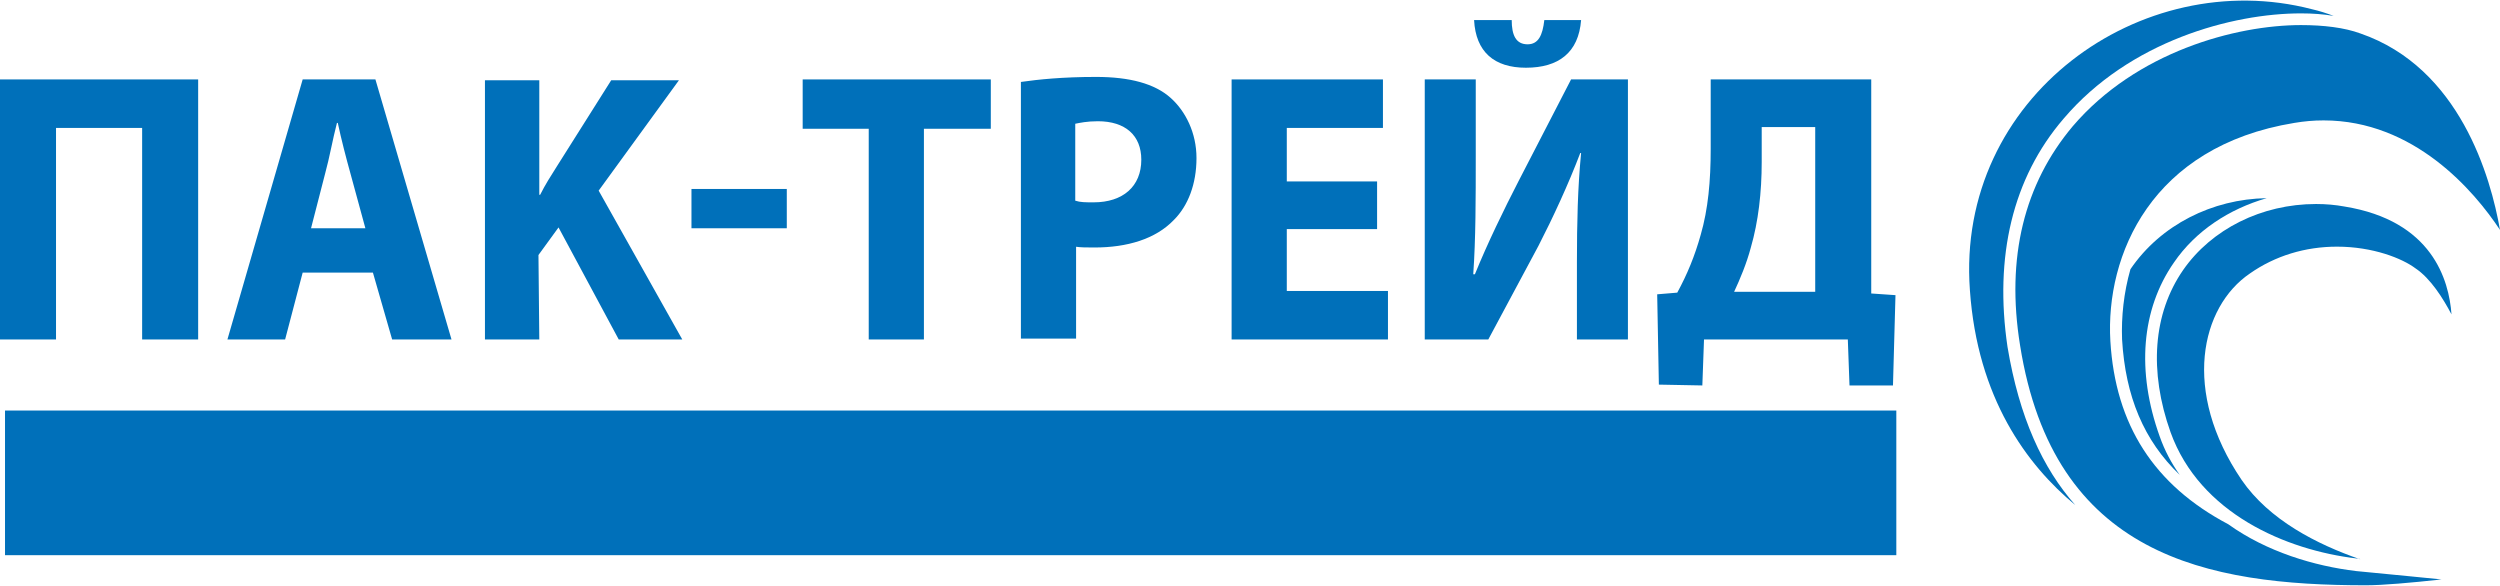
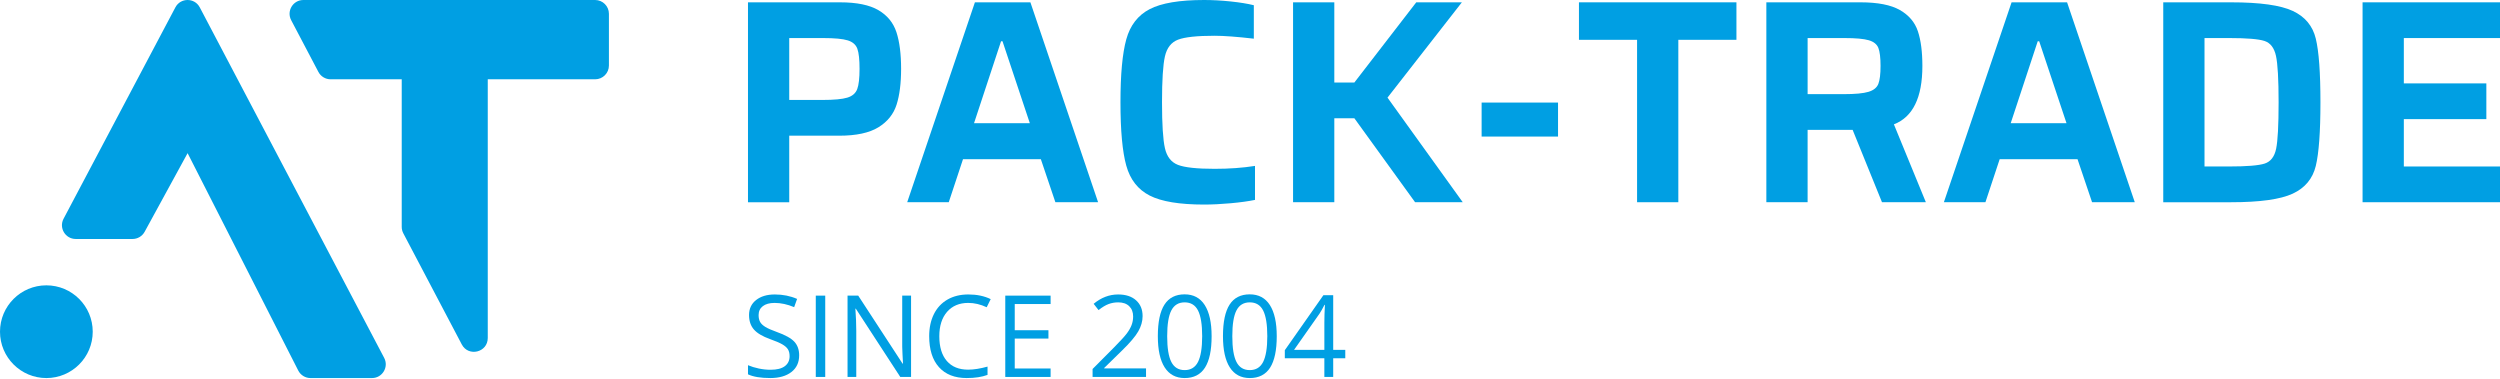
- <svg xmlns="http://www.w3.org/2000/svg" version="1.1" id="Слой_1" x="0px" y="0px" width="299px" height="70px" viewBox="0 0 299 70" style="enable-background:new 0 0 299 70;" xml:space="preserve">
-   <style type="text/css">
- 	.st0{fill:#0070BA;}
- </style>
+ <svg xmlns="http://www.w3.org/2000/svg" version="1.1" id="Слой_1" x="0px" y="0px" width="299px" height="45.215px" viewBox="0 0 299 45.215" enable-background="new 0 0 299 45.215" xml:space="preserve">
  <g>
-     <path class="st0" d="M260,31.4c2.6-3.8,6.6-6.4,11.1-7.7c-6.5,0.1-12.7,3.2-16.3,8.5c-0.8,2.8-1.1,5.7-1,8.4   c0.4,6.8,2.6,12.1,6.9,16.2c-1-1.4-1.8-2.9-2.4-4.6C255.5,44.4,256.1,37,260,31.4z" />
-     <path class="st0" d="M246.8,14.2c7.9-9.3,20.2-12.6,28.4-12.6c1.4,0,2.7,0.1,3.9,0.3c-0.8-0.3-1.7-0.6-2.6-0.8   c-20.4-5.3-42.6,10.5-40.9,33.6c0.9,12.9,6.8,20.9,12.6,25.7c-3.9-4.4-6.7-10.5-8.1-18.9C238.5,30.7,240.7,21.3,246.8,14.2z" />
-     <path class="st0" d="M282.3,4c-1.9-0.7-4.4-1-7.1-1c-7.8,0-19.7,3.2-27.3,12.1c-5.8,6.9-8,15.7-6.3,26.2   c4,25.2,22.3,28.7,41.4,28.7l0,0c1.9,0,5.4-0.3,9-0.7c-1.8-0.2-5.2-0.5-10.2-1c-5-0.6-10.7-2.3-15.3-5.6   c-8.9-4.7-13.5-11.9-14.1-21.9c-0.6-10.3,4.9-23.3,22-26.1c1.2-0.2,2.3-0.3,3.5-0.3c10.8,0,18,8.4,21.1,13.1   C297.9,21.2,294.2,8.1,282.3,4z" />
-     <path class="st0" d="M269.1,32.7c3-2.1,6.6-3.2,10.4-3.2c4.3,0,7.8,1.4,9.4,2.6c1.8,1.2,3.3,3.6,4.3,5.5   c-0.3-4.1-2.3-11.2-12.8-12.9c-1.1-0.2-2.2-0.3-3.4-0.3c-6.5,0-12.5,3-15.9,7.9c-3.6,5.2-4.1,12.1-1.5,19.4   c3.5,9.7,13.8,14.1,22.3,15.1c0.1,0,0.3,0,0.4,0.1c-5.2-1.8-10.9-4.7-14.2-9.5C260.9,46.8,263.2,36.7,269.1,32.7z" />
-     <polygon class="st0" points="6.7,15.3 17,15.3 17,40.6 23.7,40.6 23.7,9.5 0,9.5 0,40.6 6.7,40.6  " />
-     <path class="st0" d="M36.2,32.6h8.4l2.3,8H54L44.9,9.5h-8.7l-9,31.1h6.9L36.2,32.6z M38.9,20.7c0.5-1.8,0.9-4.1,1.4-6h0.1   c0.4,1.9,1,4.2,1.5,6l1.8,6.6h-6.5L38.9,20.7z" />
-     <rect x="82.7" y="22.6" class="st0" width="11.4" height="4.7" />
-     <polygon class="st0" points="103.9,40.6 110.5,40.6 110.5,15.4 118.5,15.4 118.5,9.5 96,9.5 96,15.4 103.9,15.4  " />
-     <path class="st0" d="M128.6,29.5c0.6,0.1,1.4,0.1,2.3,0.1c3.9,0,7.3-1,9.5-3.3c1.7-1.7,2.7-4.3,2.7-7.4c0-3-1.3-5.6-3.1-7.2   c-1.9-1.7-4.9-2.5-8.9-2.5s-6.9,0.3-9,0.6v30.7h6.6v-11H128.6z M128.6,14.8c0.5-0.1,1.4-0.3,2.7-0.3c3.3,0,5.2,1.7,5.2,4.6   c0,3.2-2.2,5.1-5.7,5.1c-1,0-1.6,0-2.2-0.2V14.8z" />
-     <polygon class="st0" points="166,34.8 153.9,34.8 153.9,27.4 164.7,27.4 164.7,21.7 153.9,21.7 153.9,15.3 165.4,15.3 165.4,9.5    147.3,9.5 147.3,40.6 166,40.6  " />
-     <path class="st0" d="M182.5,8.1c3.9,0,6.3-1.8,6.6-5.7h-4.4c-0.2,1.8-0.7,2.9-2,2.9c-1.4,0-1.9-1.1-1.9-2.9h-4.5   C176.5,6.2,178.7,8.1,182.5,8.1z" />
-     <path class="st0" d="M184,29.4c1.7-3.3,3.6-7.4,5-11.1h0.1c-0.4,4.1-0.5,8.3-0.5,13.1v9.2h6.1V9.5h-6.8l-6.3,12.2   c-1.7,3.3-3.7,7.4-5.2,11.1h-0.2c0.3-4.2,0.3-9.1,0.3-14.1V9.5h-6.1v31.1h7.6L184,29.4z" />
-     <path class="st0" d="M203.6,46.1l0.2-5.5H221l0.2,5.5h5.2l0.3-10.8l-2.9-0.2V9.5h-19.2v8.3c0,3.8-0.3,7.2-1.2,10.3   c-0.7,2.5-1.6,4.7-2.8,6.9l-2.4,0.2l0.2,10.8L203.6,46.1L203.6,46.1z M209.4,29.6c0.9-3.1,1.3-6.6,1.3-10.2v-4.2h6.4v19.7h-9.7   C208.1,33.4,208.9,31.5,209.4,29.6z" />
-     <path class="st0" d="M64.4,30.5l2.4-3.3L74,40.6h7.6l-10-17.8l9.6-13.2h-8.1l-6.5,10.3c-0.7,1.1-1.4,2.2-2,3.4h-0.1V9.6H58v31h6.5   L64.4,30.5L64.4,30.5z" />
-     <rect x="0.6" y="49.1" class="st0" width="226.2" height="17.3" />
+     <path fill="#009FE3" d="M107.233,12.51c0.359-1.135,0.539-2.56,0.539-4.274c0-1.784-0.186-3.243-0.556-4.378   c-0.371-1.135-1.089-2.016-2.155-2.641c-1.066-0.625-2.595-0.938-4.587-0.938H89.459v23.908h4.934v-7.958h5.977   c2.038,0,3.602-0.335,4.691-1.008C106.15,14.549,106.874,13.646,107.233,12.51z M102.525,10.651   c-0.186,0.498-0.579,0.84-1.181,1.025c-0.603,0.186-1.599,0.278-2.989,0.278h-3.962V4.552h4.031c1.39,0,2.38,0.093,2.971,0.278   c0.591,0.186,0.973,0.521,1.147,1.008c0.174,0.486,0.26,1.286,0.26,2.398S102.71,10.153,102.525,10.651z" />
+     <path fill="#009FE3" d="M123.236,0.278h-6.637l-8.097,23.908h4.969l1.703-5.143h9.313l1.737,5.143h5.108L123.236,0.278z    M116.494,14.734l3.232-9.8h0.174l3.267,9.8H116.494z" />
+     <path fill="#009FE3" d="M147.196,24.308c1.147-0.104,2.114-0.237,2.902-0.399v-4.066c-1.46,0.232-3.071,0.348-4.831,0.348   c-2.108,0-3.568-0.157-4.378-0.469c-0.811-0.313-1.332-0.979-1.564-1.998c-0.232-1.019-0.348-2.849-0.348-5.49   c0-2.641,0.116-4.471,0.348-5.49c0.231-1.019,0.753-1.685,1.564-1.998c0.811-0.313,2.27-0.469,4.378-0.469   c1.112,0,2.676,0.117,4.691,0.348V0.625c-0.742-0.185-1.668-0.335-2.78-0.452C146.067,0.058,145.012,0,144.016,0   c-2.942,0-5.114,0.365-6.516,1.095c-1.402,0.73-2.334,1.935-2.797,3.614c-0.464,1.68-0.695,4.188-0.695,7.524   c0,3.383,0.231,5.908,0.695,7.576c0.463,1.668,1.395,2.861,2.797,3.579c1.402,0.718,3.573,1.078,6.516,1.078   C144.989,24.465,146.049,24.412,147.196,24.308z" />
+     <polygon fill="#009FE3" points="174.84,0.278 169.384,0.278 161.982,9.869 159.584,9.869 159.584,0.278 154.65,0.278    154.65,24.186 159.584,24.186 159.584,14.144 161.982,14.144 169.245,24.186 174.944,24.186 165.944,11.676  " />
+     <rect x="177.202" y="12.267" fill="#009FE3" width="9.139" height="4.066" />
+     <polygon fill="#009FE3" points="188.843,4.761 195.794,4.761 195.794,24.186 200.728,24.186 200.728,4.761 207.678,4.761    207.678,0.278 188.843,0.278  " />
+     <path fill="#009FE3" d="M229.917,7.889c0-1.691-0.18-3.075-0.539-4.153c-0.359-1.077-1.077-1.922-2.155-2.537   c-1.077-0.614-2.647-0.921-4.709-0.921h-11.259v23.908h4.935v-8.653h5.386l3.51,8.653h5.247l-3.823-9.313   C228.782,13.993,229.917,11.665,229.917,7.889z M224.653,10.026c-0.174,0.452-0.568,0.771-1.182,0.956   c-0.614,0.186-1.593,0.278-2.936,0.278h-4.344V4.552h4.379c1.367,0,2.346,0.087,2.936,0.261c0.591,0.173,0.973,0.481,1.147,0.921   c0.173,0.44,0.26,1.159,0.26,2.155C224.913,8.862,224.826,9.574,224.653,10.026z" />
+     <path fill="#009FE3" d="M240.585,0.278l-8.097,23.908h4.969l1.703-5.143h9.313l1.738,5.143h5.108l-8.097-23.908H240.585z    M240.481,14.734l3.232-9.8h0.174l3.267,9.8H240.481z" />
+     <path fill="#009FE3" d="M274.206,1.304c-1.471-0.683-3.921-1.025-7.35-1.025h-8.131v23.908h8.131c3.429,0,5.878-0.342,7.35-1.025   c1.471-0.683,2.392-1.79,2.763-3.319c0.37-1.529,0.556-4.066,0.556-7.61c0-3.545-0.185-6.081-0.556-7.61   C276.598,3.093,275.677,1.987,274.206,1.304z M272.225,17.792c-0.197,0.95-0.655,1.541-1.373,1.772   c-0.718,0.232-2.132,0.347-4.239,0.347h-2.954V4.552h2.954c2.108,0,3.515,0.116,4.222,0.347c0.706,0.232,1.164,0.829,1.373,1.79   c0.208,0.961,0.313,2.809,0.313,5.543C272.521,14.989,272.422,16.843,272.225,17.792z" />
+     <polygon fill="#009FE3" points="299,4.552 299,0.278 282.563,0.278 282.563,24.186 299,24.186 299,19.912 287.498,19.912    287.498,14.248 297.367,14.248 297.367,9.974 287.498,9.974 287.498,4.552  " />
+     <path fill="#009FE3" d="M92.898,39.701c-0.608-0.217-1.059-0.416-1.354-0.595c-0.295-0.18-0.505-0.377-0.629-0.592   c-0.124-0.215-0.186-0.491-0.186-0.828c0-0.457,0.169-0.814,0.506-1.071c0.337-0.257,0.805-0.386,1.404-0.386   c0.758,0,1.539,0.169,2.342,0.506l0.353-0.985c-0.812-0.354-1.701-0.532-2.668-0.532c-0.927,0-1.672,0.222-2.235,0.665   c-0.563,0.444-0.845,1.04-0.845,1.79c0,0.714,0.194,1.292,0.582,1.736c0.388,0.443,1.034,0.827,1.939,1.151   c0.647,0.23,1.13,0.437,1.447,0.618c0.317,0.182,0.543,0.381,0.679,0.595c0.135,0.215,0.203,0.491,0.203,0.828   c0,0.51-0.191,0.908-0.572,1.194c-0.381,0.286-0.949,0.429-1.703,0.429c-0.461,0-0.927-0.049-1.397-0.147   c-0.47-0.097-0.905-0.23-1.304-0.399v1.091c0.621,0.297,1.508,0.445,2.661,0.445c1.064,0,1.907-0.239,2.528-0.718   c0.621-0.479,0.931-1.146,0.931-2.002c0-0.665-0.192-1.206-0.575-1.623C94.62,40.455,93.918,40.065,92.898,39.701z" />
+     <rect x="97.567" y="35.357" fill="#009FE3" width="1.131" height="9.725" />
+     <path fill="#009FE3" d="M107.905,40.938c-0.009,0.279,0.002,0.744,0.033,1.394c0.031,0.65,0.051,1.034,0.06,1.154h-0.053   l-5.302-8.129h-1.277v9.725h1.044v-5.528c0-0.798-0.036-1.676-0.106-2.634h0.053l5.315,8.162h1.291v-9.725h-1.058V40.938z" />
+     <path fill="#009FE3" d="M115.801,36.228c0.736,0,1.472,0.173,2.208,0.519l0.479-0.971c-0.763-0.373-1.654-0.559-2.674-0.559   c-0.958,0-1.79,0.204-2.498,0.612c-0.707,0.408-1.248,0.989-1.623,1.743c-0.375,0.754-0.562,1.632-0.562,2.634   c0,1.601,0.389,2.836,1.168,3.705c0.778,0.869,1.884,1.304,3.316,1.304c0.989,0,1.82-0.126,2.494-0.379v-0.991   c-0.869,0.244-1.643,0.366-2.321,0.366c-1.104,0-1.955-0.347-2.551-1.041c-0.596-0.694-0.895-1.677-0.895-2.95   c0-1.237,0.309-2.212,0.928-2.924C113.888,36.585,114.732,36.228,115.801,36.228z" />
+     <polygon fill="#009FE3" points="120.231,45.083 125.652,45.083 125.652,44.071 121.362,44.071 121.362,40.493 125.393,40.493    125.393,39.495 121.362,39.495 121.362,36.362 125.652,36.362 125.652,35.357 120.231,35.357  " />
+     <path fill="#009FE3" d="M132.065,44.005l2.129-2.082c0.949-0.923,1.597-1.685,1.942-2.288s0.519-1.213,0.519-1.829   c0-0.789-0.259-1.418-0.778-1.886c-0.519-0.468-1.235-0.702-2.149-0.702c-1.055,0-2.031,0.373-2.927,1.118l0.585,0.751   c0.443-0.35,0.846-0.592,1.207-0.725c0.361-0.133,0.744-0.2,1.147-0.2c0.559,0,0.996,0.152,1.31,0.456   c0.315,0.304,0.472,0.715,0.472,1.234c0,0.368-0.062,0.712-0.186,1.031c-0.124,0.32-0.31,0.648-0.559,0.984   c-0.249,0.337-0.763,0.9-1.543,1.69l-2.561,2.574v0.951h6.393v-1.025h-5.002V44.005z" />
+     <path fill="#009FE3" d="M141.684,35.204c-1.082,0-1.887,0.41-2.415,1.231c-0.528,0.82-0.792,2.077-0.792,3.772   c0,1.641,0.273,2.886,0.818,3.735c0.546,0.849,1.341,1.273,2.388,1.273c1.091,0,1.901-0.414,2.431-1.244   c0.53-0.829,0.795-2.084,0.795-3.765c0-1.623-0.274-2.863-0.821-3.719C143.541,35.632,142.739,35.204,141.684,35.204z    M143.284,43.283c-0.33,0.654-0.864,0.981-1.6,0.981c-0.727,0-1.257-0.322-1.59-0.968c-0.333-0.645-0.499-1.675-0.499-3.09   c0-1.415,0.166-2.442,0.499-3.083c0.333-0.64,0.863-0.961,1.59-0.961c0.736,0,1.27,0.325,1.6,0.974   c0.33,0.65,0.496,1.673,0.496,3.07C143.779,41.604,143.614,42.629,143.284,43.283z" />
+     <path fill="#009FE3" d="M149.473,35.204c-1.082,0-1.887,0.41-2.415,1.231c-0.527,0.82-0.791,2.077-0.791,3.772   c0,1.641,0.273,2.886,0.818,3.735c0.545,0.849,1.341,1.273,2.388,1.273c1.091,0,1.901-0.414,2.431-1.244   c0.53-0.829,0.795-2.084,0.795-3.765c0-1.623-0.274-2.863-0.821-3.719C151.33,35.632,150.528,35.204,149.473,35.204z    M151.073,43.283c-0.331,0.654-0.864,0.981-1.6,0.981c-0.727,0-1.258-0.322-1.59-0.968c-0.332-0.645-0.499-1.675-0.499-3.09   c0-1.415,0.166-2.442,0.499-3.083c0.332-0.64,0.863-0.961,1.59-0.961c0.736,0,1.269,0.325,1.6,0.974   c0.33,0.65,0.496,1.673,0.496,3.07C151.569,41.604,151.403,42.629,151.073,43.283z" />
+     <path fill="#009FE3" d="M159.451,35.304h-1.171l-4.616,6.579v0.965h4.729v2.235h1.058v-2.235h1.444v-1.005h-1.444V35.304z    M158.394,38.61v3.233h-3.625l3.04-4.324c0.186-0.279,0.386-0.632,0.599-1.058h0.053C158.416,37.26,158.394,37.976,158.394,38.61z" />
+     <path fill="#009FE3" d="M71.177,0H36.283c-1.24,0-2.036,1.318-1.458,2.415l3.256,6.188c0.285,0.542,0.847,0.881,1.458,0.881h8.507   v17.653c0,0.267,0.065,0.531,0.19,0.767l6.993,13.291c0.801,1.523,3.107,0.953,3.107-0.767V9.484h12.843   c0.91,0,1.648-0.738,1.648-1.648V1.648C72.825,0.738,72.087,0,71.177,0z" />
+     <path fill="#009FE3" d="M23.892,0.881c-0.617-1.173-2.296-1.175-2.915-0.003L7.602,26.163c-0.581,1.098,0.215,2.419,1.457,2.419   h6.793c0.603,0,1.157-0.329,1.446-0.858l5.139-9.408l13.233,26c0.281,0.553,0.849,0.9,1.469,0.9h7.35   c1.24,0,2.036-1.318,1.458-2.415L23.892,0.881z" />
+     <circle fill="#009FE3" cx="5.545" cy="39.671" r="5.545" />
  </g>
</svg>
